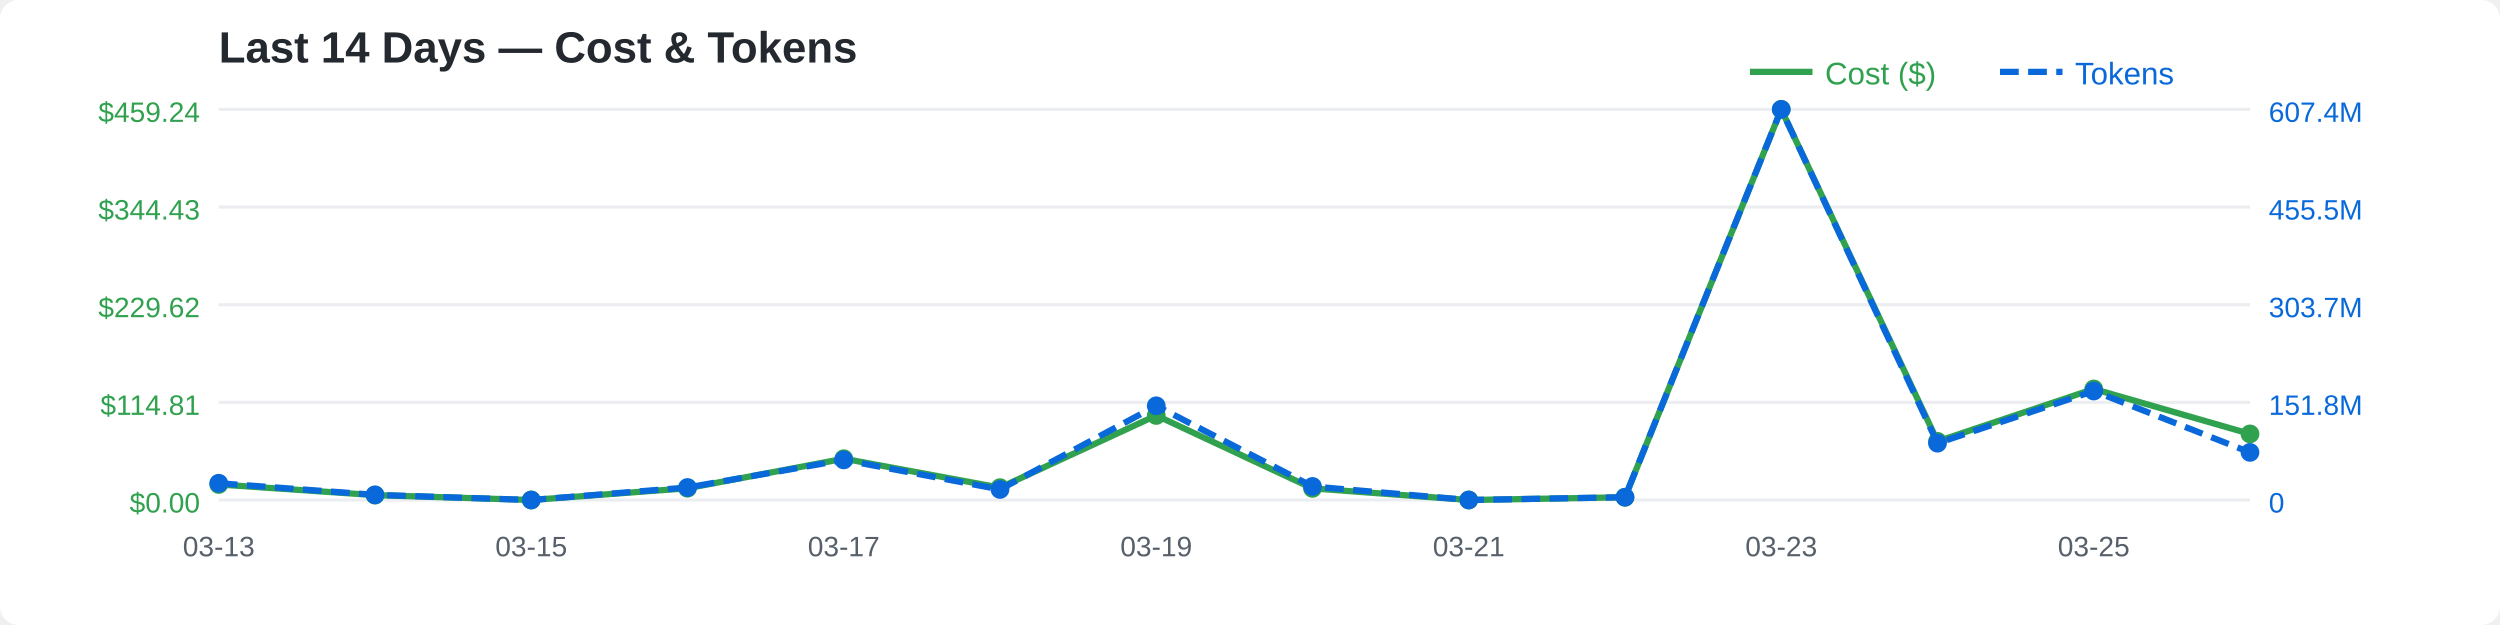
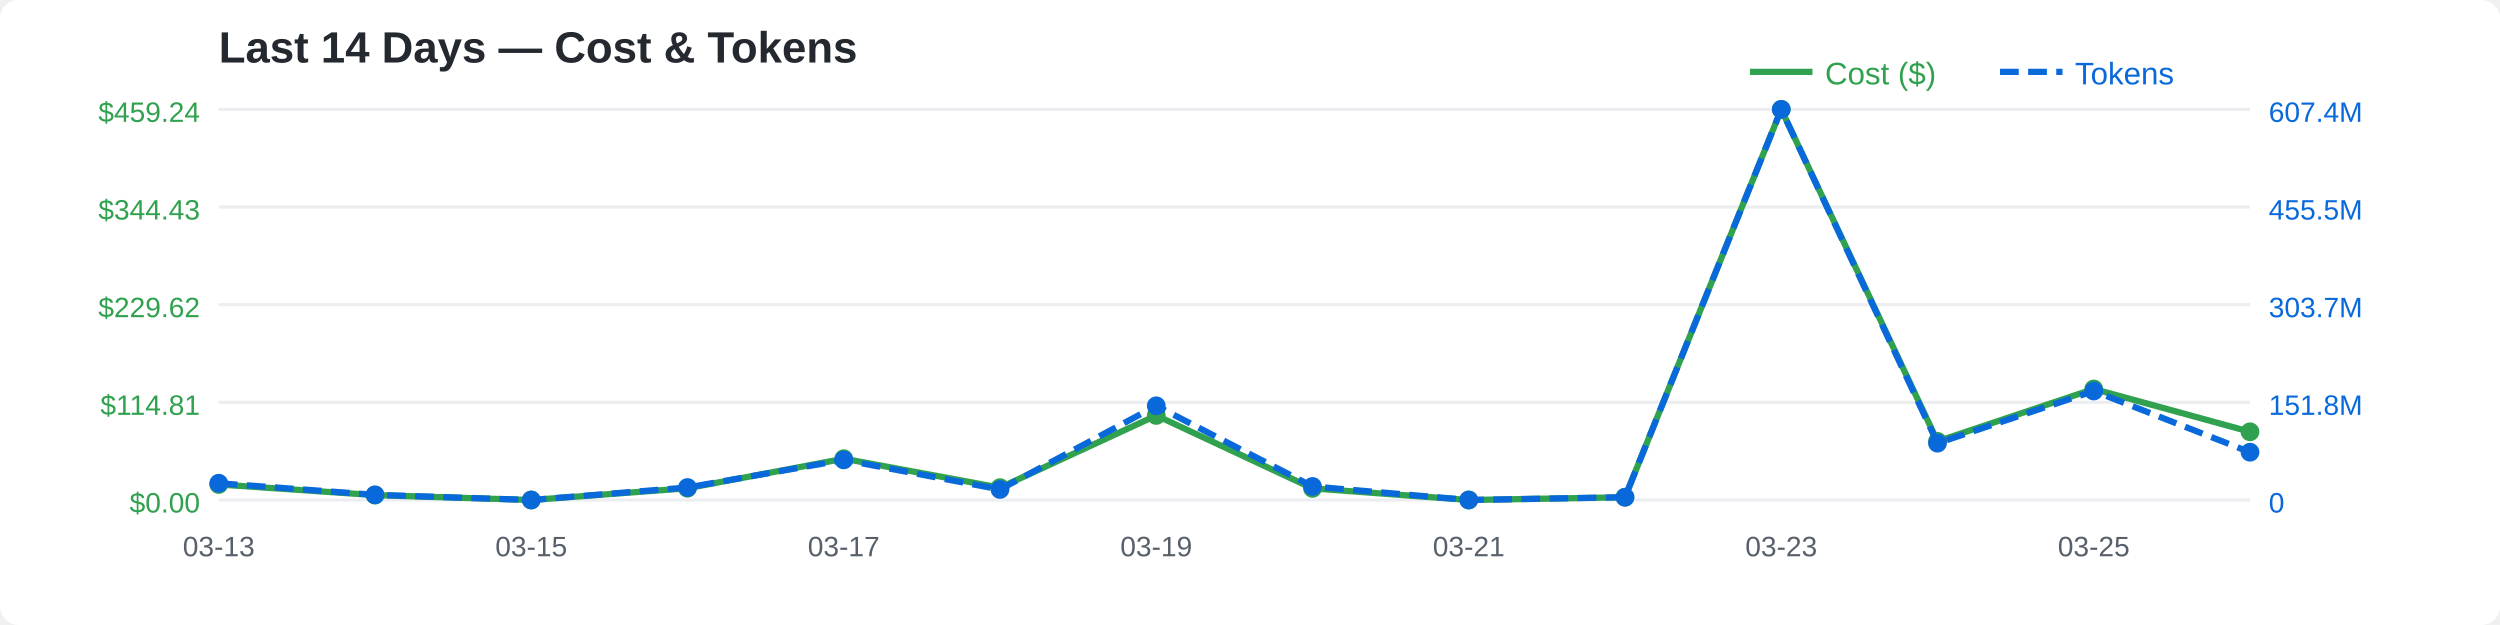
<svg xmlns="http://www.w3.org/2000/svg" width="800" height="200" viewBox="0 0 800 200">
  <rect width="800" height="200" fill="#ffffff" rx="6" />
  <text x="70" y="20" font-family="Arial, sans-serif" font-size="14" fill="#24292f" font-weight="bold">Last 14 Days — Cost &amp; Tokens</text>
  <line x1="70" y1="35.0" x2="720" y2="35.0" stroke="#ebedf0" stroke-width="1" />
  <line x1="70" y1="66.25" x2="720" y2="66.25" stroke="#ebedf0" stroke-width="1" />
  <line x1="70" y1="97.5" x2="720" y2="97.5" stroke="#ebedf0" stroke-width="1" />
  <line x1="70" y1="128.75" x2="720" y2="128.75" stroke="#ebedf0" stroke-width="1" />
  <line x1="70" y1="160.0" x2="720" y2="160.0" stroke="#ebedf0" stroke-width="1" />
  <text x="70.0" y="178" font-family="Arial, sans-serif" font-size="9" fill="#57606a" text-anchor="middle">03-13</text>
  <text x="170.0" y="178" font-family="Arial, sans-serif" font-size="9" fill="#57606a" text-anchor="middle">03-15</text>
  <text x="270.0" y="178" font-family="Arial, sans-serif" font-size="9" fill="#57606a" text-anchor="middle">03-17</text>
  <text x="370.0" y="178" font-family="Arial, sans-serif" font-size="9" fill="#57606a" text-anchor="middle">03-19</text>
  <text x="470.0" y="178" font-family="Arial, sans-serif" font-size="9" fill="#57606a" text-anchor="middle">03-21</text>
  <text x="570.0" y="178" font-family="Arial, sans-serif" font-size="9" fill="#57606a" text-anchor="middle">03-23</text>
  <text x="670.0" y="178" font-family="Arial, sans-serif" font-size="9" fill="#57606a" text-anchor="middle">03-25</text>
  <text x="64" y="39.0" font-family="Arial, sans-serif" font-size="9" fill="#30a14e" text-anchor="end">$459.24</text>
  <text x="64" y="70.25" font-family="Arial, sans-serif" font-size="9" fill="#30a14e" text-anchor="end">$344.43</text>
  <text x="64" y="101.5" font-family="Arial, sans-serif" font-size="9" fill="#30a14e" text-anchor="end">$229.62</text>
  <text x="64" y="132.75" font-family="Arial, sans-serif" font-size="9" fill="#30a14e" text-anchor="end">$114.81</text>
  <text x="64" y="164.0" font-family="Arial, sans-serif" font-size="9" fill="#30a14e" text-anchor="end">$0.00</text>
  <text x="726" y="39.0" font-family="Arial, sans-serif" font-size="9" fill="#0969da">607.4M</text>
  <text x="726" y="70.25" font-family="Arial, sans-serif" font-size="9" fill="#0969da">455.5M</text>
  <text x="726" y="101.5" font-family="Arial, sans-serif" font-size="9" fill="#0969da">303.7M</text>
  <text x="726" y="132.75" font-family="Arial, sans-serif" font-size="9" fill="#0969da">151.8M</text>
  <text x="726" y="164.0" font-family="Arial, sans-serif" font-size="9" fill="#0969da">0</text>
-   <polyline points="70.0,155.033 120.0,158.443 170.0,160.0 220.0,156.235 270.0,146.785 320.0,156.047 370.0,132.945 420.0,156.288 470.0,160.0 520.0,159.123 570.0,35.0 620.0,141.223 670.0,124.464 720.0,138.857" fill="none" stroke="#30a14e" stroke-width="2" />
+   <polyline points="70.0,155.033 120.0,158.443 170.0,160.0 220.0,156.235 270.0,146.785 320.0,156.047 370.0,132.945 420.0,156.288 470.0,160.0 520.0,159.123 570.0,35.0 620.0,141.223 670.0,124.464 720.0,138.175" fill="none" stroke="#30a14e" stroke-width="2" />
  <circle cx="70.0" cy="155.033" r="3" fill="#30a14e">
    </circle>
  <circle cx="120.0" cy="158.443" r="3" fill="#30a14e">
    </circle>
  <circle cx="170.0" cy="160.0" r="3" fill="#30a14e">
    </circle>
  <circle cx="220.0" cy="156.235" r="3" fill="#30a14e">
    </circle>
  <circle cx="270.0" cy="146.785" r="3" fill="#30a14e">
    </circle>
  <circle cx="320.0" cy="156.047" r="3" fill="#30a14e">
    </circle>
  <circle cx="370.0" cy="132.945" r="3" fill="#30a14e">
    </circle>
  <circle cx="420.0" cy="156.288" r="3" fill="#30a14e">
    </circle>
  <circle cx="470.0" cy="160.0" r="3" fill="#30a14e">
    </circle>
  <circle cx="520.0" cy="159.123" r="3" fill="#30a14e">
    </circle>
  <circle cx="570.0" cy="35.0" r="3" fill="#30a14e">
    </circle>
  <circle cx="620.0" cy="141.223" r="3" fill="#30a14e">
    </circle>
  <circle cx="670.0" cy="124.464" r="3" fill="#30a14e">
    </circle>
-   <circle cx="720.0" cy="138.857" r="3" fill="#30a14e">
+   <circle cx="720.0" cy="138.175" r="3" fill="#30a14e">
    </circle>
-   <polyline points="70.0,154.633 120.0,158.348 170.0,160.0 220.0,155.999 270.0,147.169 320.0,156.63 370.0,129.859 420.0,155.662 470.0,160.0 520.0,159.105 570.0,35.0 620.0,141.82 670.0,125.128 720.0,144.766" fill="none" stroke="#0969da" stroke-width="2" stroke-dasharray="6,3" />
+   <polyline points="70.0,154.633 120.0,158.348 170.0,160.0 220.0,155.999 270.0,147.169 320.0,156.63 370.0,129.859 420.0,155.662 470.0,160.0 520.0,159.105 570.0,35.0 620.0,141.82 670.0,125.128 720.0,144.705" fill="none" stroke="#0969da" stroke-width="2" stroke-dasharray="6,3" />
  <circle cx="70.0" cy="154.633" r="3" fill="#0969da">
    </circle>
  <circle cx="120.0" cy="158.348" r="3" fill="#0969da">
    </circle>
  <circle cx="170.0" cy="160.0" r="3" fill="#0969da">
    </circle>
  <circle cx="220.0" cy="155.999" r="3" fill="#0969da">
    </circle>
  <circle cx="270.0" cy="147.169" r="3" fill="#0969da">
    </circle>
  <circle cx="320.0" cy="156.63" r="3" fill="#0969da">
    </circle>
  <circle cx="370.0" cy="129.859" r="3" fill="#0969da">
    </circle>
  <circle cx="420.0" cy="155.662" r="3" fill="#0969da">
    </circle>
  <circle cx="470.0" cy="160.0" r="3" fill="#0969da">
    </circle>
  <circle cx="520.0" cy="159.105" r="3" fill="#0969da">
    </circle>
  <circle cx="570.0" cy="35.0" r="3" fill="#0969da">
    </circle>
  <circle cx="620.0" cy="141.82" r="3" fill="#0969da">
    </circle>
  <circle cx="670.0" cy="125.128" r="3" fill="#0969da">
    </circle>
-   <circle cx="720.0" cy="144.766" r="3" fill="#0969da">
+   <circle cx="720.0" cy="144.705" r="3" fill="#0969da">
    </circle>
  <line x1="560" y1="23" x2="580" y2="23" stroke="#30a14e" stroke-width="2" />
  <text x="584" y="27" font-family="Arial, sans-serif" font-size="10" fill="#30a14e">Cost ($)</text>
  <line x1="640" y1="23" x2="660" y2="23" stroke="#0969da" stroke-width="2" stroke-dasharray="6,3" />
  <text x="664" y="27" font-family="Arial, sans-serif" font-size="10" fill="#0969da">Tokens</text>
</svg>
